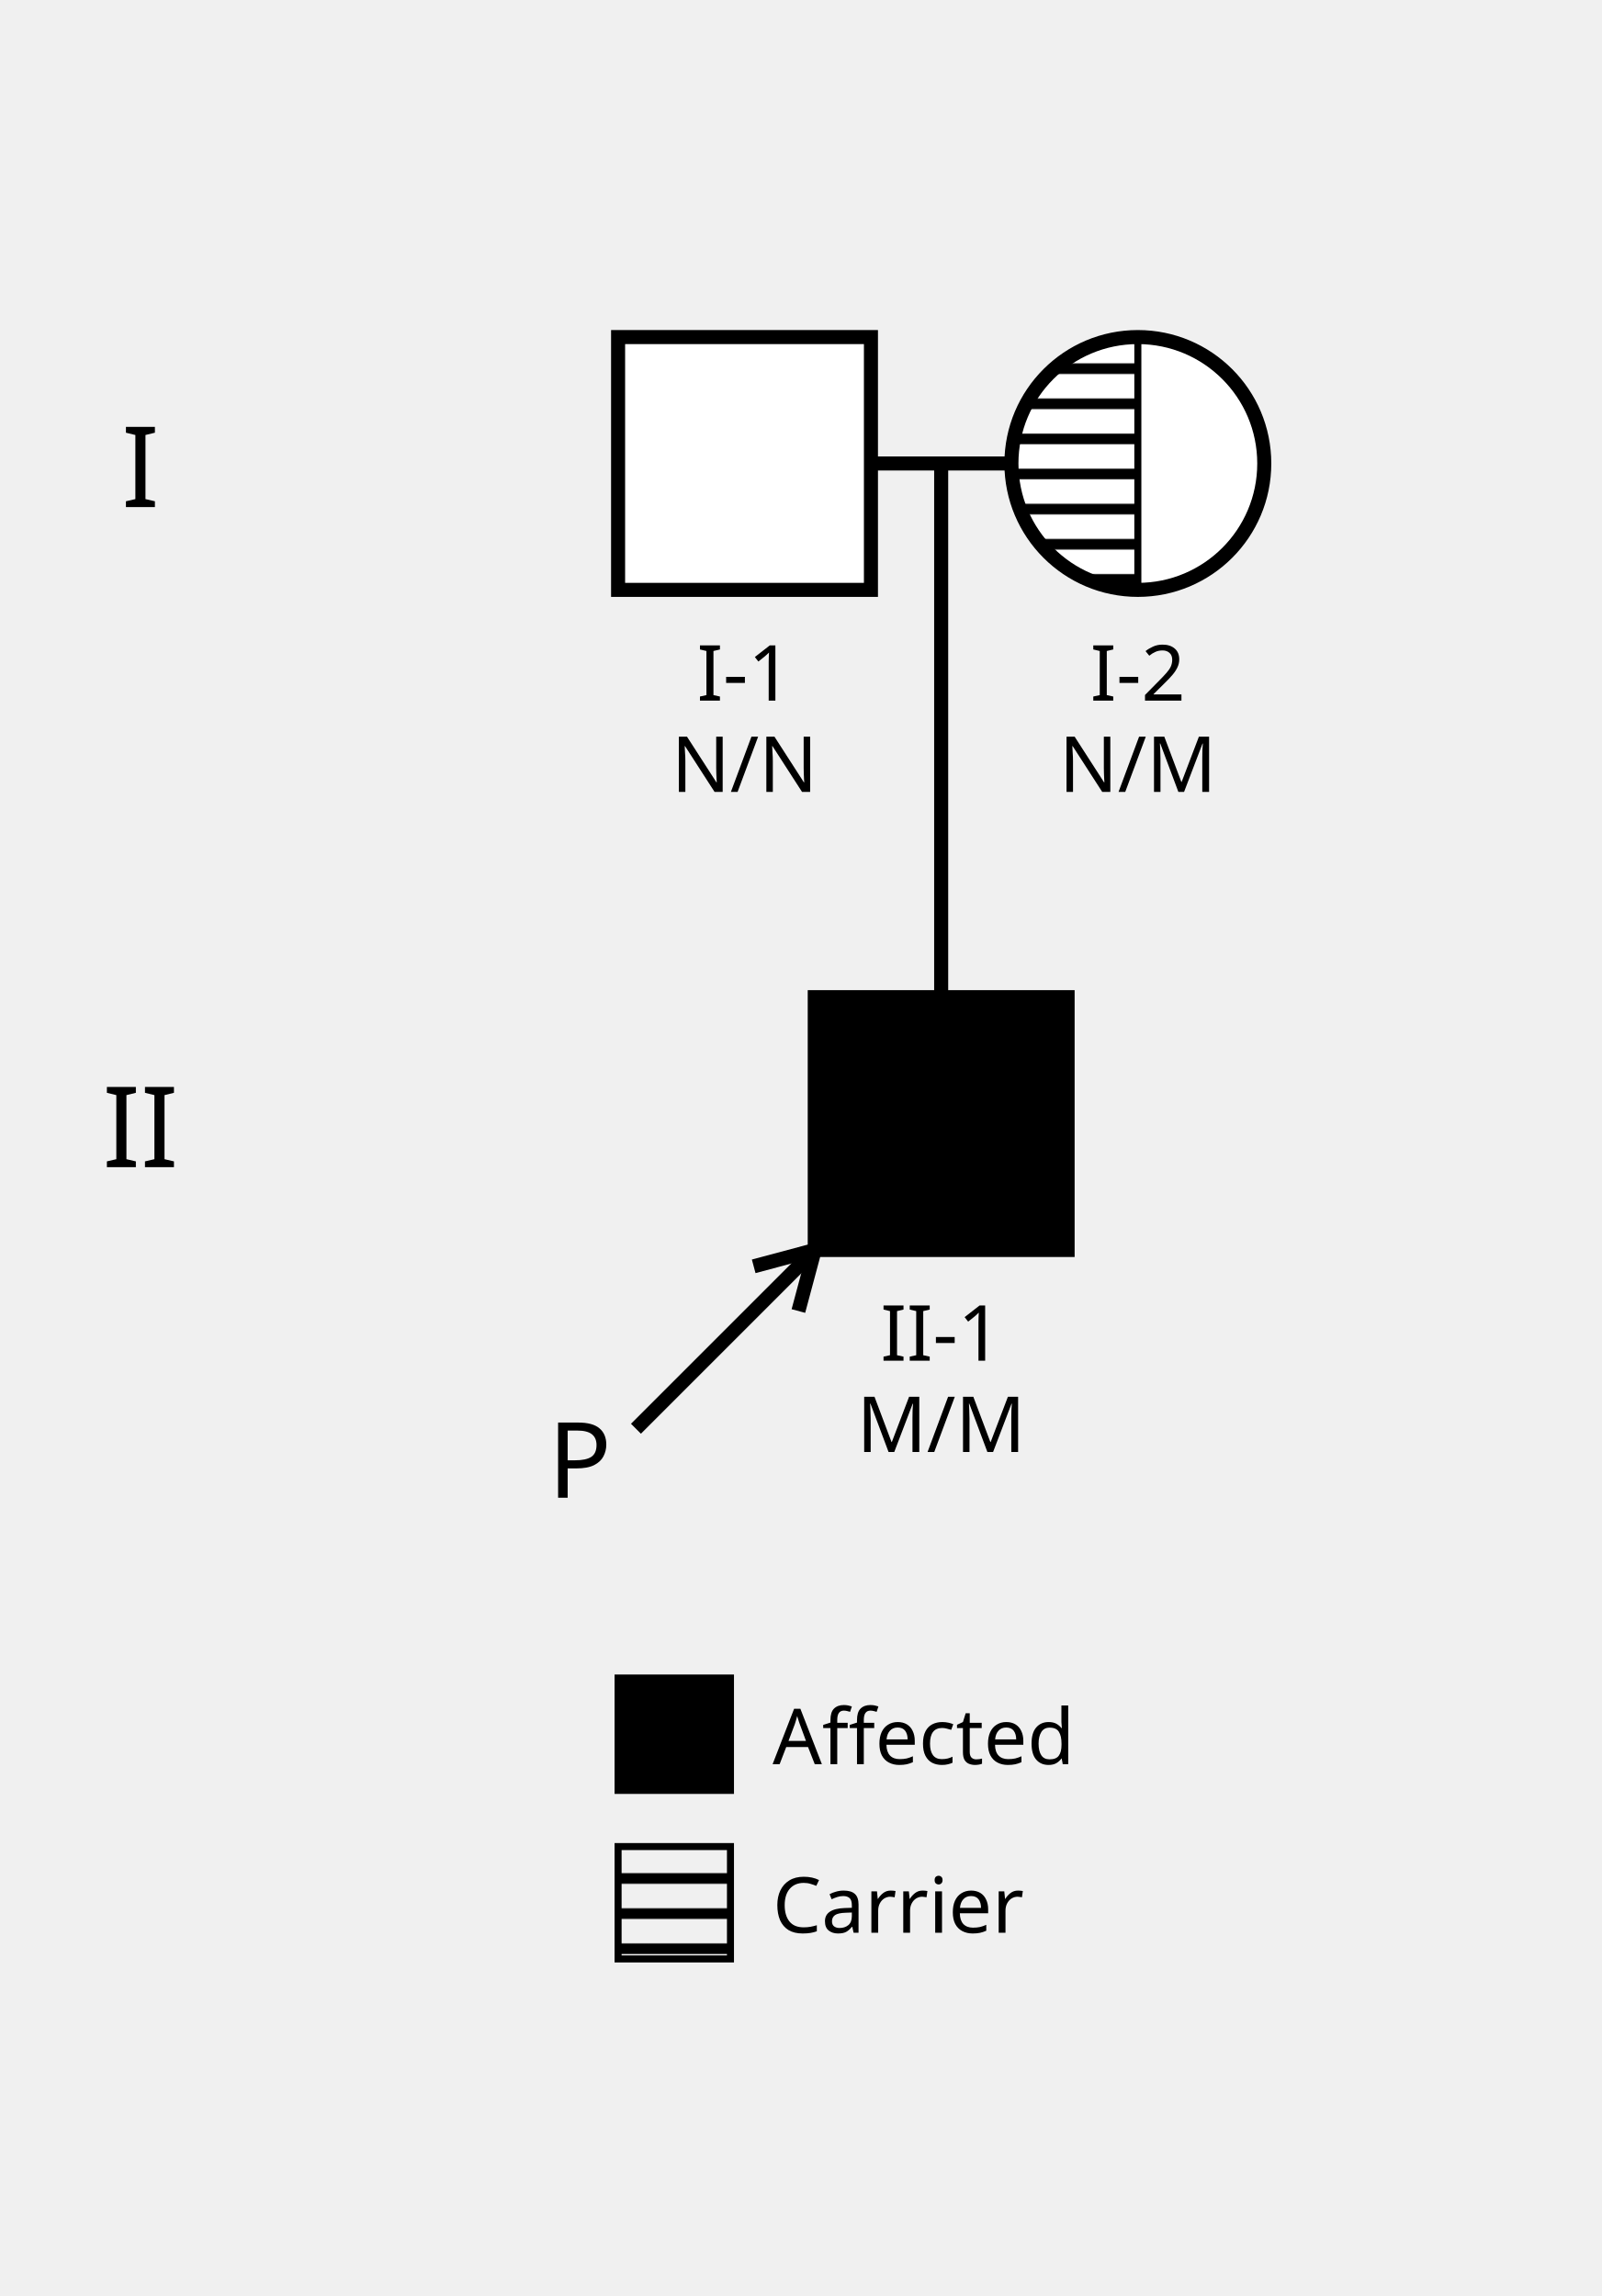
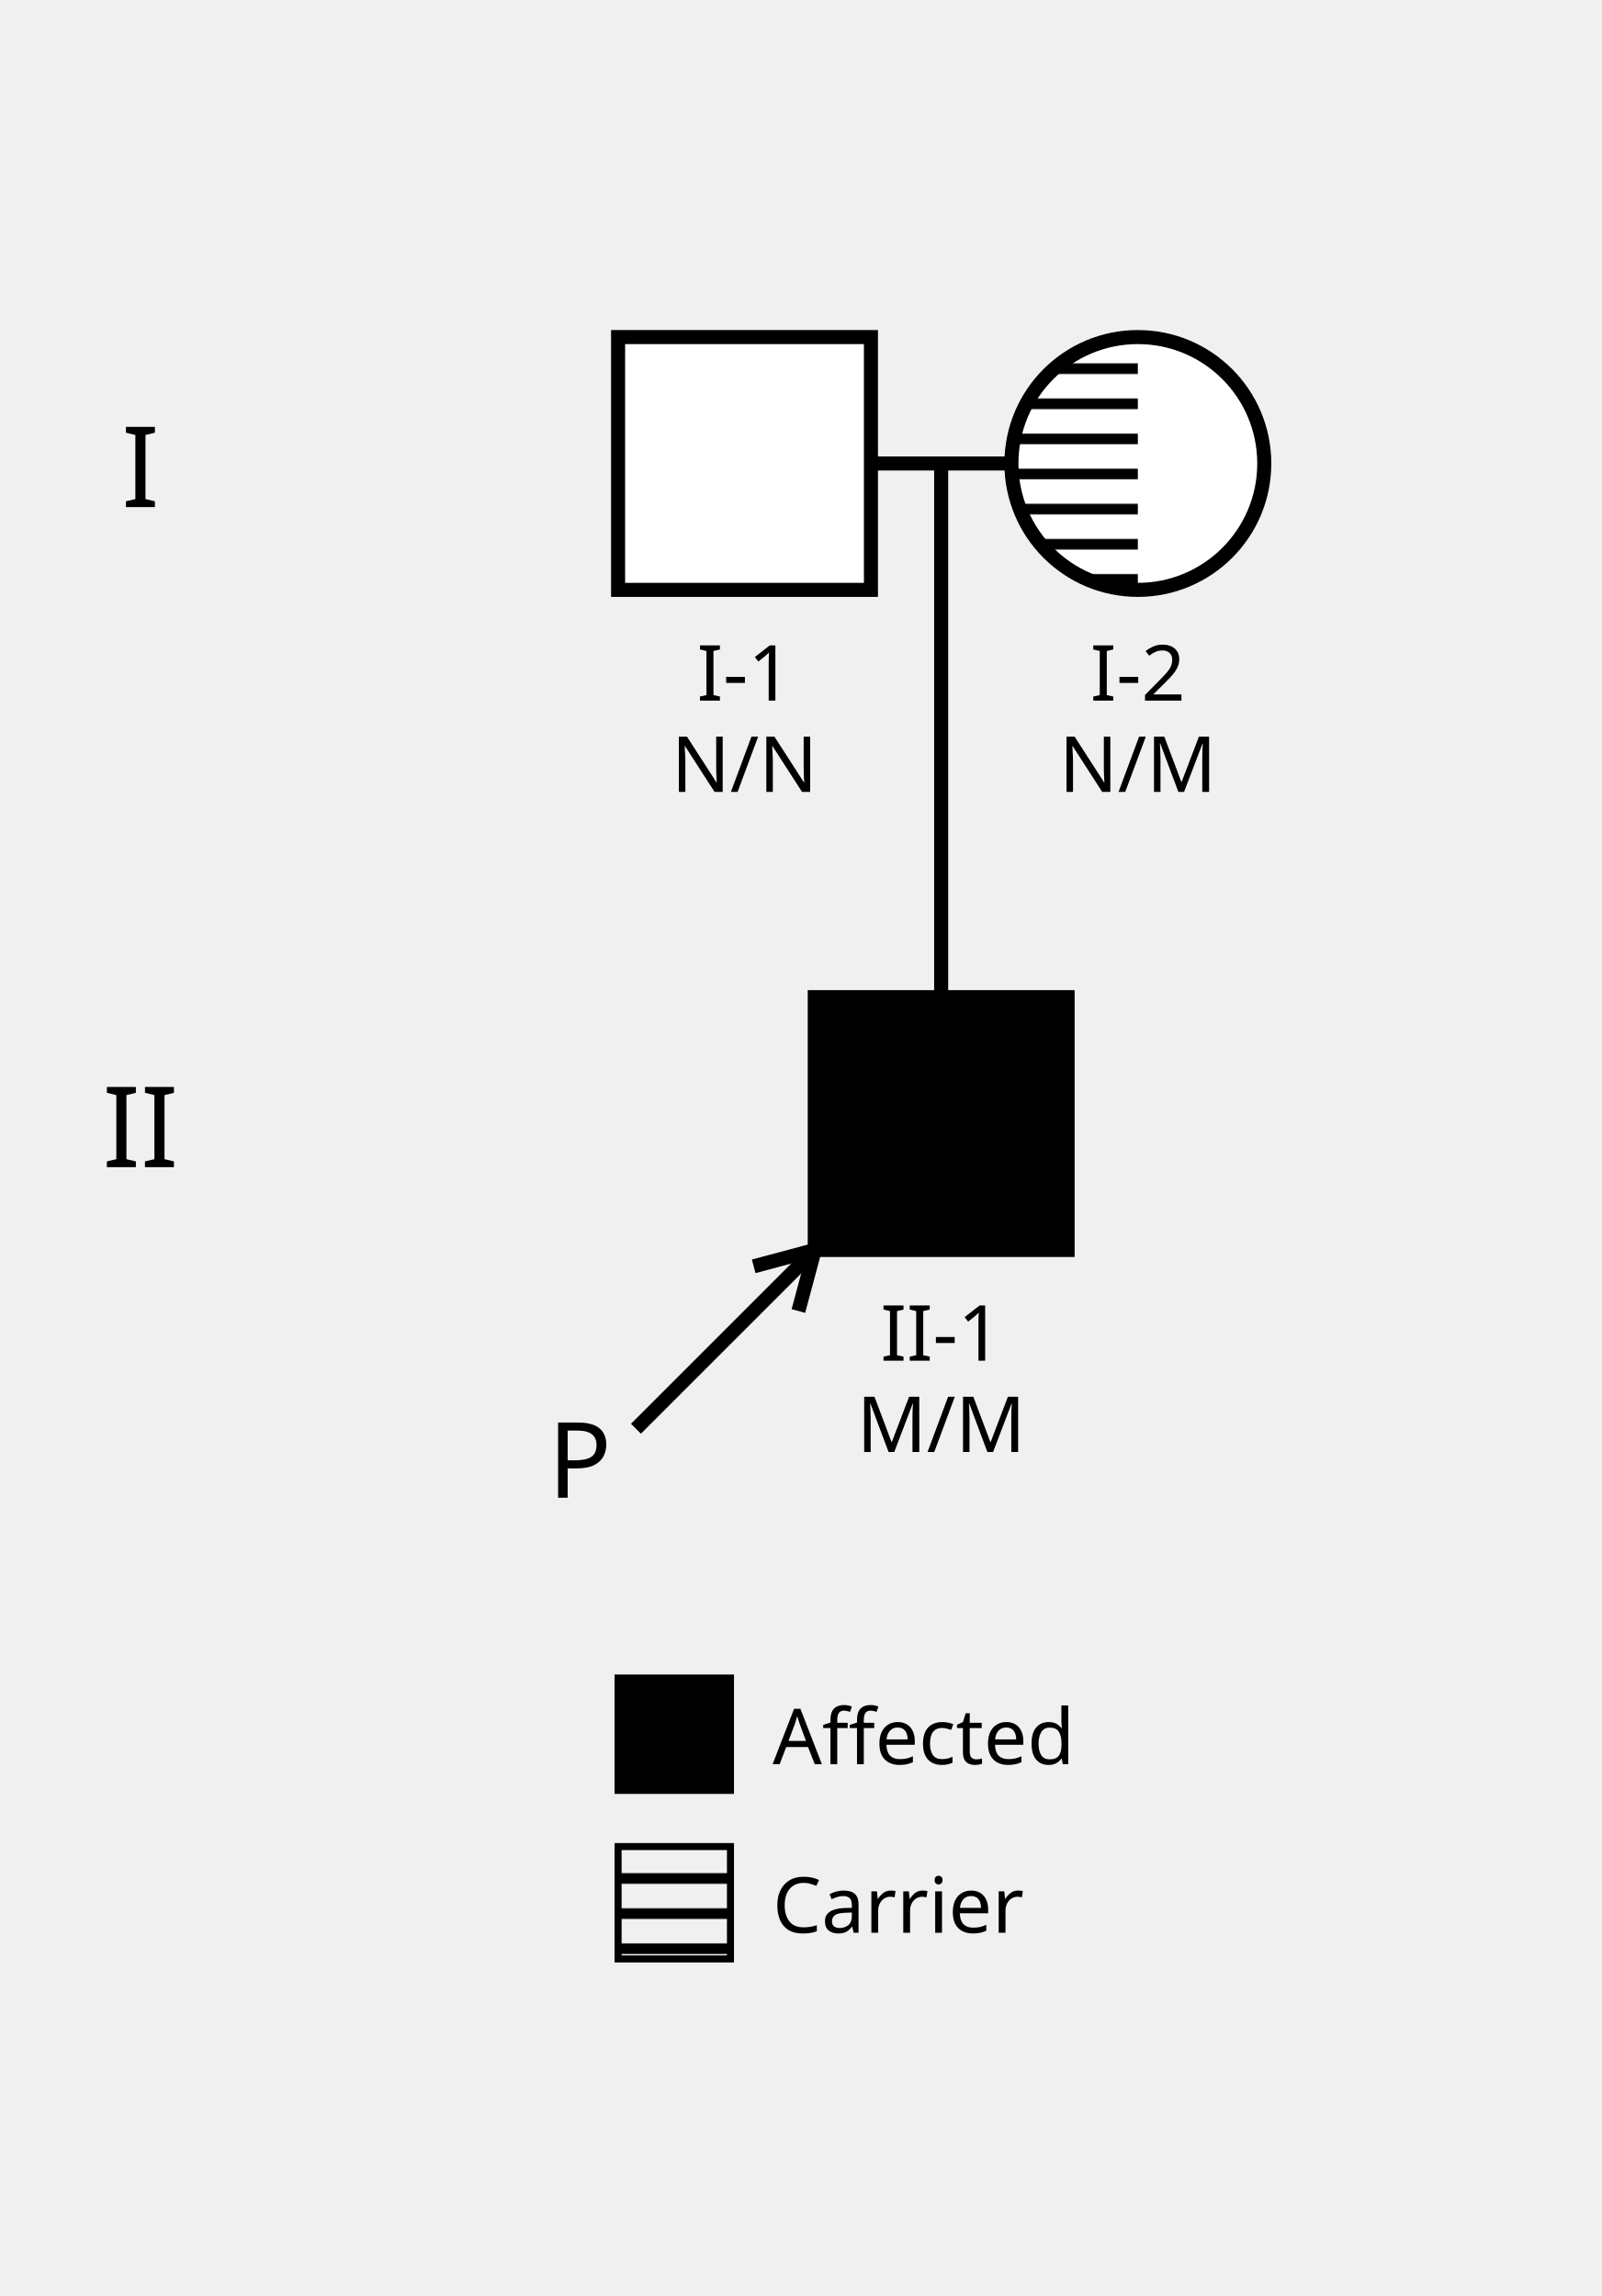
<svg xmlns="http://www.w3.org/2000/svg" width="228" height="326.956" viewBox="0 0 228 326.956" class="pedigree" data-title="Nuclear family: two parents and one affected child" data-conditions="[&quot;&quot;]">
  <defs>
    <pattern id="fill-affected-0" class="fill-pattern" data-condition="0" data-status="affected" width="8" height="8" patternUnits="userSpaceOnUse">
      <rect width="8" height="8" fill="#000000" />
    </pattern>
    <pattern id="fill-carrier-0" class="fill-pattern" data-condition="0" data-status="carrier" width="5" height="5" patternUnits="userSpaceOnUse">
      <rect x="0" y="1.75" width="5" height="1.5" fill="#000000" />
    </pattern>
  </defs>
  <g class="generation" data-generation="1">
    <text x="20" y="66" font-family="sans-serif" font-size="16" fill="#000000" text-anchor="middle" dominant-baseline="central">I</text>
  </g>
  <g class="generation" data-generation="2">
    <text x="20" y="160" font-family="sans-serif" font-size="16" fill="#000000" text-anchor="middle" dominant-baseline="central">II</text>
  </g>
  <g class="mating" data-partners="I-1 I-2">
    <line x1="124" y1="66" x2="144" y2="66" stroke="#000000" stroke-width="2" />
    <line class="hit" x1="124" y1="66" x2="144" y2="66" stroke="none" stroke-width="12" pointer-events="stroke" />
  </g>
  <g class="sibship" data-parents="I-1 I-2" data-children="II-1">
    <line x1="134" y1="66" x2="134" y2="142" stroke="#000000" stroke-width="2" />
  </g>
  <g id="ind-I-1" class="individual" data-position="I-1" data-generation="1" data-index="1" data-gender="man">
    <rect class="backing" x="88" y="48" width="36" height="36" fill="#ffffff" />
    <rect class="symbol" x="88" y="48" width="36" height="36" fill="none" stroke="#000000" stroke-width="2" />
    <text class="label" x="106" y="95.5" font-family="sans-serif" font-size="11" fill="#000000" text-anchor="middle" dominant-baseline="central">I-1</text>
    <text class="label" x="106" y="108.5" font-family="sans-serif" font-size="11" fill="#000000" text-anchor="middle" dominant-baseline="central">N/N</text>
    <rect class="hit" x="88" y="48" width="36" height="66" fill="none" pointer-events="all" />
  </g>
  <g id="ind-I-2" class="individual carrier" data-position="I-2" data-generation="1" data-index="2" data-gender="woman" data-condition-0="carrier">
    <circle class="backing" cx="162" cy="66" r="18" fill="#ffffff" />
    <clipPath id="clip-I-2">
      <circle cx="162" cy="66" r="18" fill="none" />
    </clipPath>
    <rect class="fill" data-condition="0" data-status="carrier" x="144" y="48" width="18" height="36" fill="url(#fill-carrier-0)" clip-path="url(#clip-I-2)" />
-     <line class="divider" x1="162" y1="48" x2="162" y2="84" stroke="#000000" stroke-width="1" />
    <circle class="symbol" cx="162" cy="66" r="18" fill="none" stroke="#000000" stroke-width="2" />
    <text class="label" x="162" y="95.5" font-family="sans-serif" font-size="11" fill="#000000" text-anchor="middle" dominant-baseline="central">I-2</text>
    <text class="label" x="162" y="108.5" font-family="sans-serif" font-size="11" fill="#000000" text-anchor="middle" dominant-baseline="central">N/M</text>
    <rect class="hit" x="144" y="48" width="36" height="66" fill="none" pointer-events="all" />
  </g>
  <g id="ind-II-1" class="individual affected proband" data-position="II-1" data-generation="2" data-index="1" data-gender="man" data-condition-0="affected">
    <rect class="backing" x="116" y="142" width="36" height="36" fill="#ffffff" />
    <rect class="fill" data-condition="0" data-status="affected" x="116" y="142" width="36" height="36" fill="url(#fill-affected-0)" />
    <rect class="symbol" x="116" y="142" width="36" height="36" fill="none" stroke="#000000" stroke-width="2" />
    <g class="mark proband">
      <line x1="90.544" y1="203.456" x2="116" y2="178" stroke="#000000" stroke-width="2" />
      <line x1="116" y1="178" x2="113.671" y2="186.693" stroke="#000000" stroke-width="2" />
      <line x1="116" y1="178" x2="107.307" y2="180.329" stroke="#000000" stroke-width="2" />
      <text x="82.544" y="207.456" font-family="sans-serif" font-size="15" fill="#000000" text-anchor="middle" dominant-baseline="central">P</text>
    </g>
    <text class="label" x="134" y="189.5" font-family="sans-serif" font-size="11" fill="#000000" text-anchor="middle" dominant-baseline="central">II-1</text>
    <text class="label" x="134" y="202.5" font-family="sans-serif" font-size="11" fill="#000000" text-anchor="middle" dominant-baseline="central">M/M</text>
    <rect class="hit" x="78.044" y="142" width="73.956" height="72.956" fill="none" pointer-events="all" />
  </g>
  <g id="key" class="key">
    <g id="key-affected-0" class="key-entry" data-condition="0" data-status="affected">
      <rect class="swatch" x="88" y="238.956" width="16" height="16" fill="url(#fill-affected-0)" stroke="#000000" stroke-width="1" />
      <text class="key-label" x="110" y="246.956" font-family="sans-serif" font-size="11" fill="#000000" text-anchor="start" dominant-baseline="central">Affected</text>
    </g>
    <g id="key-carrier-0" class="key-entry" data-condition="0" data-status="carrier">
      <rect class="swatch" x="88" y="262.956" width="16" height="16" fill="url(#fill-carrier-0)" stroke="#000000" stroke-width="1" />
      <text class="key-label" x="110" y="270.956" font-family="sans-serif" font-size="11" fill="#000000" text-anchor="start" dominant-baseline="central">Carrier</text>
    </g>
  </g>
</svg>
